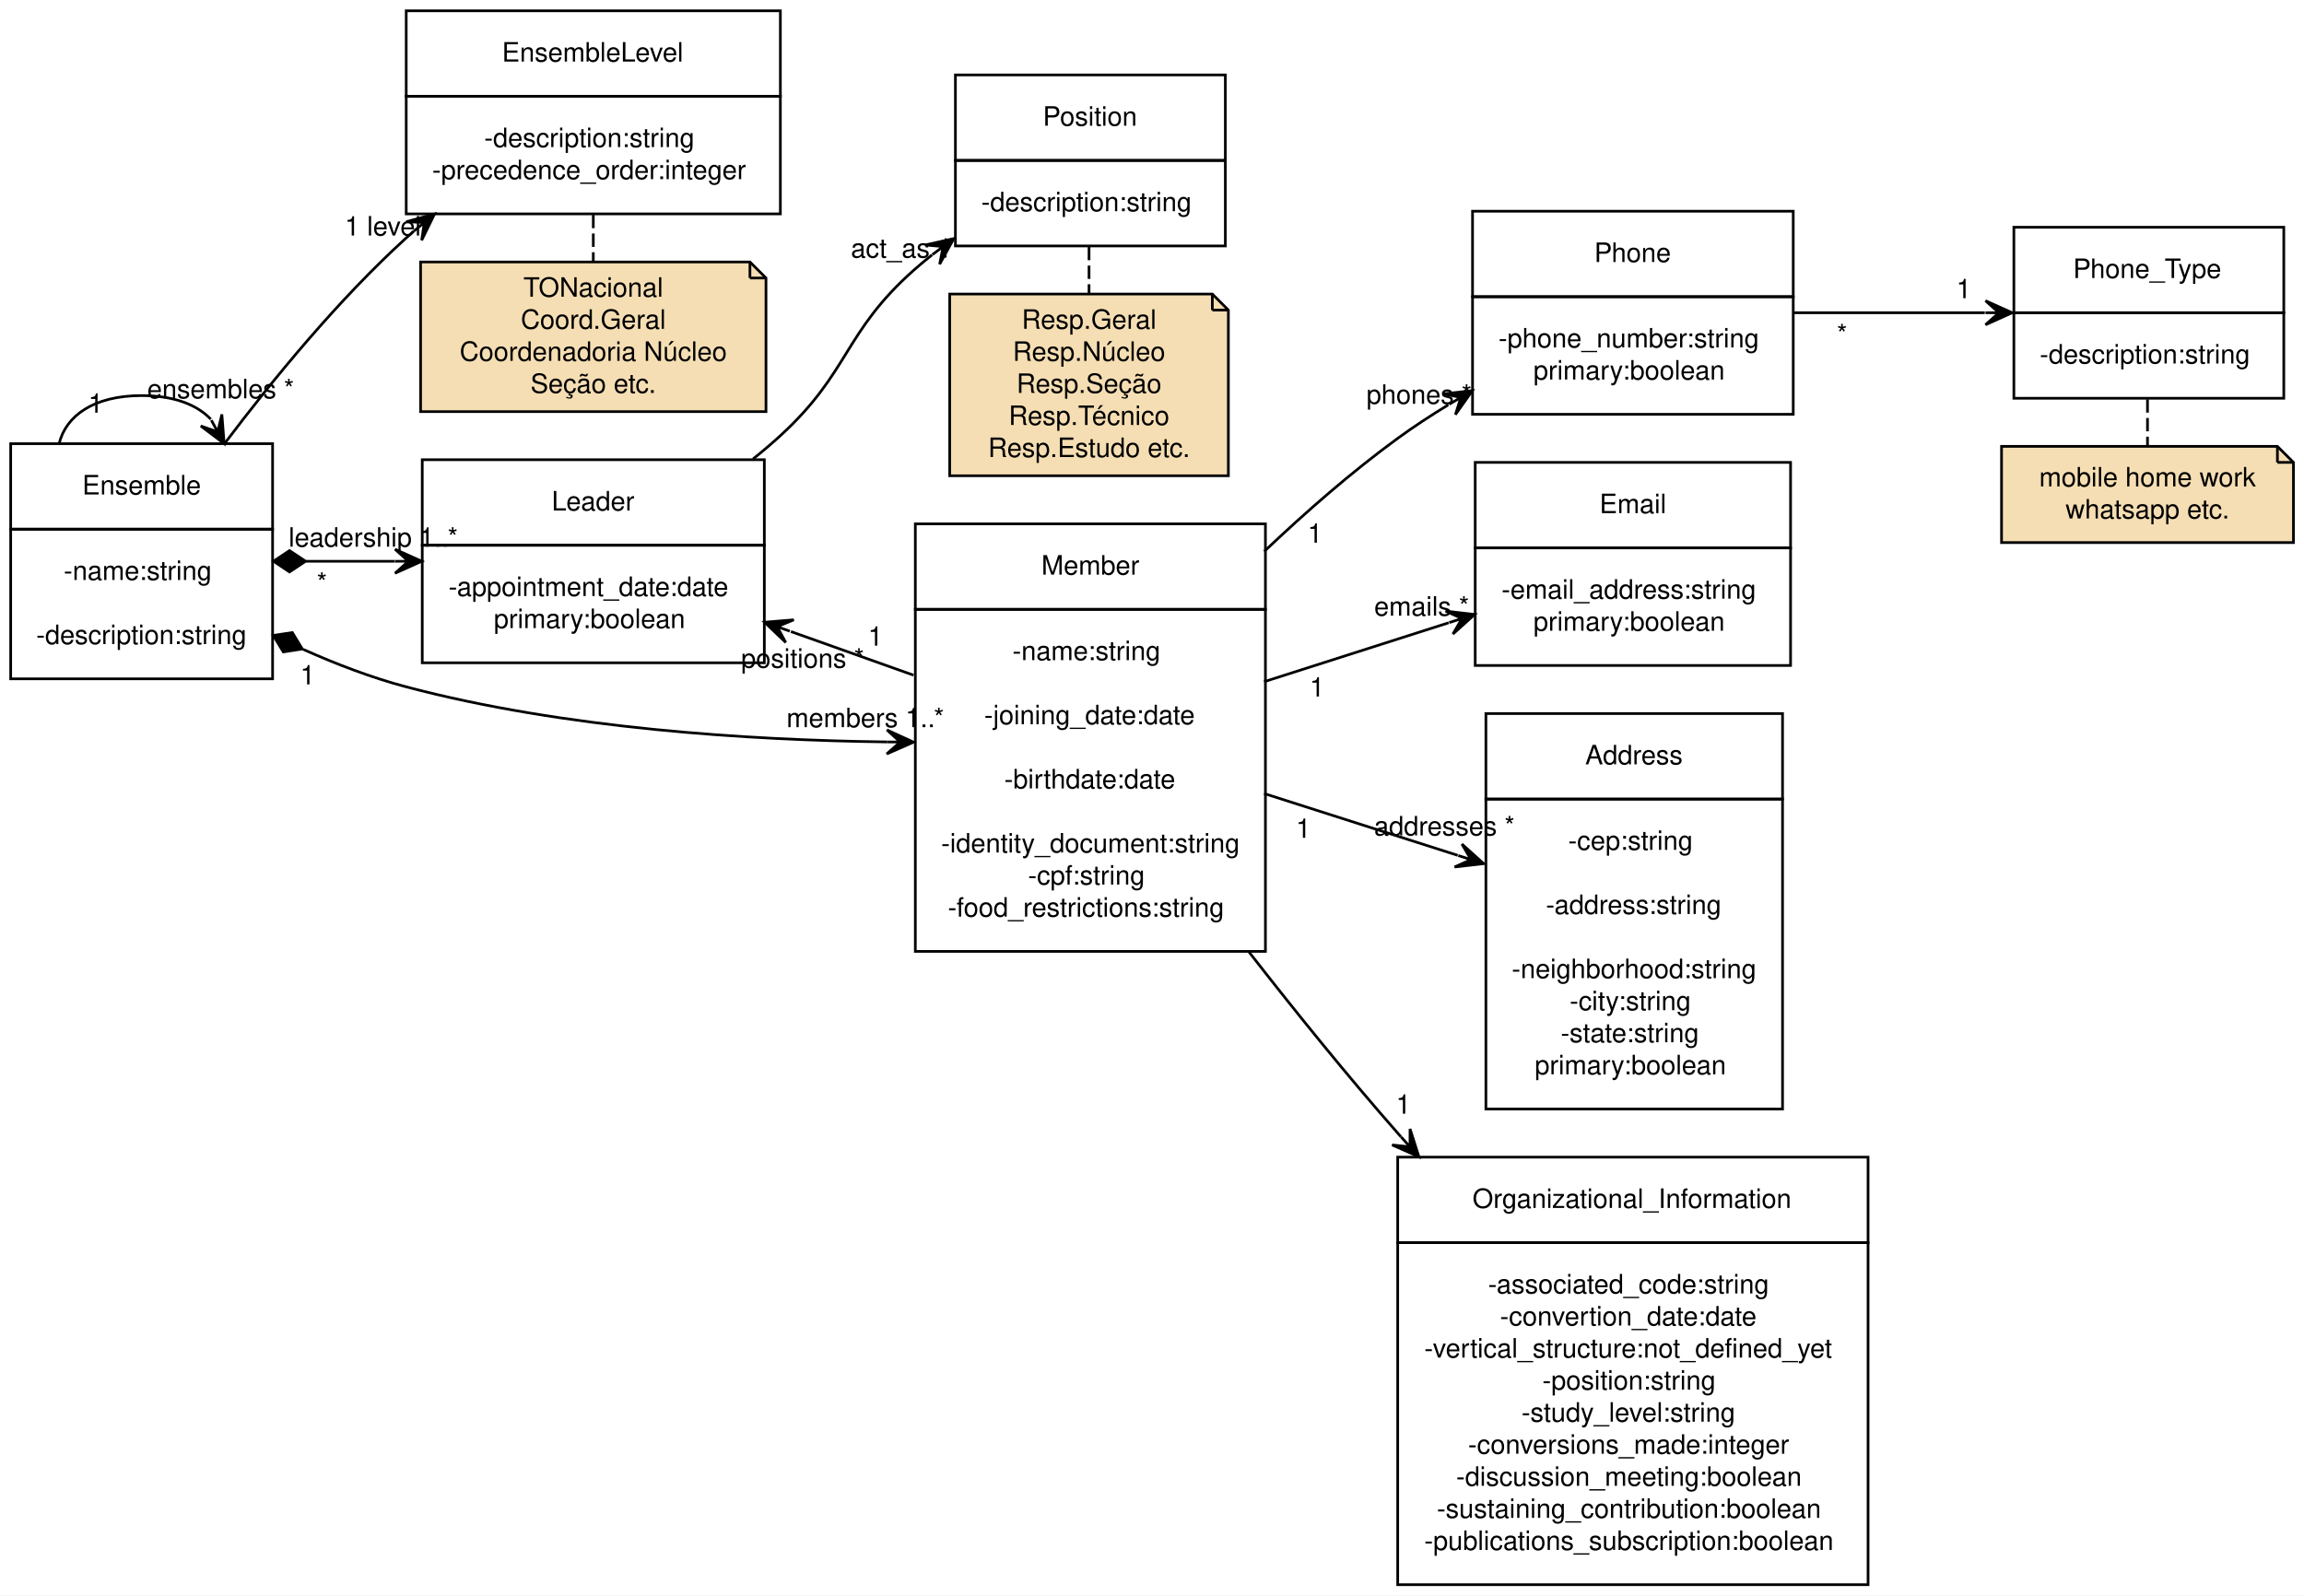
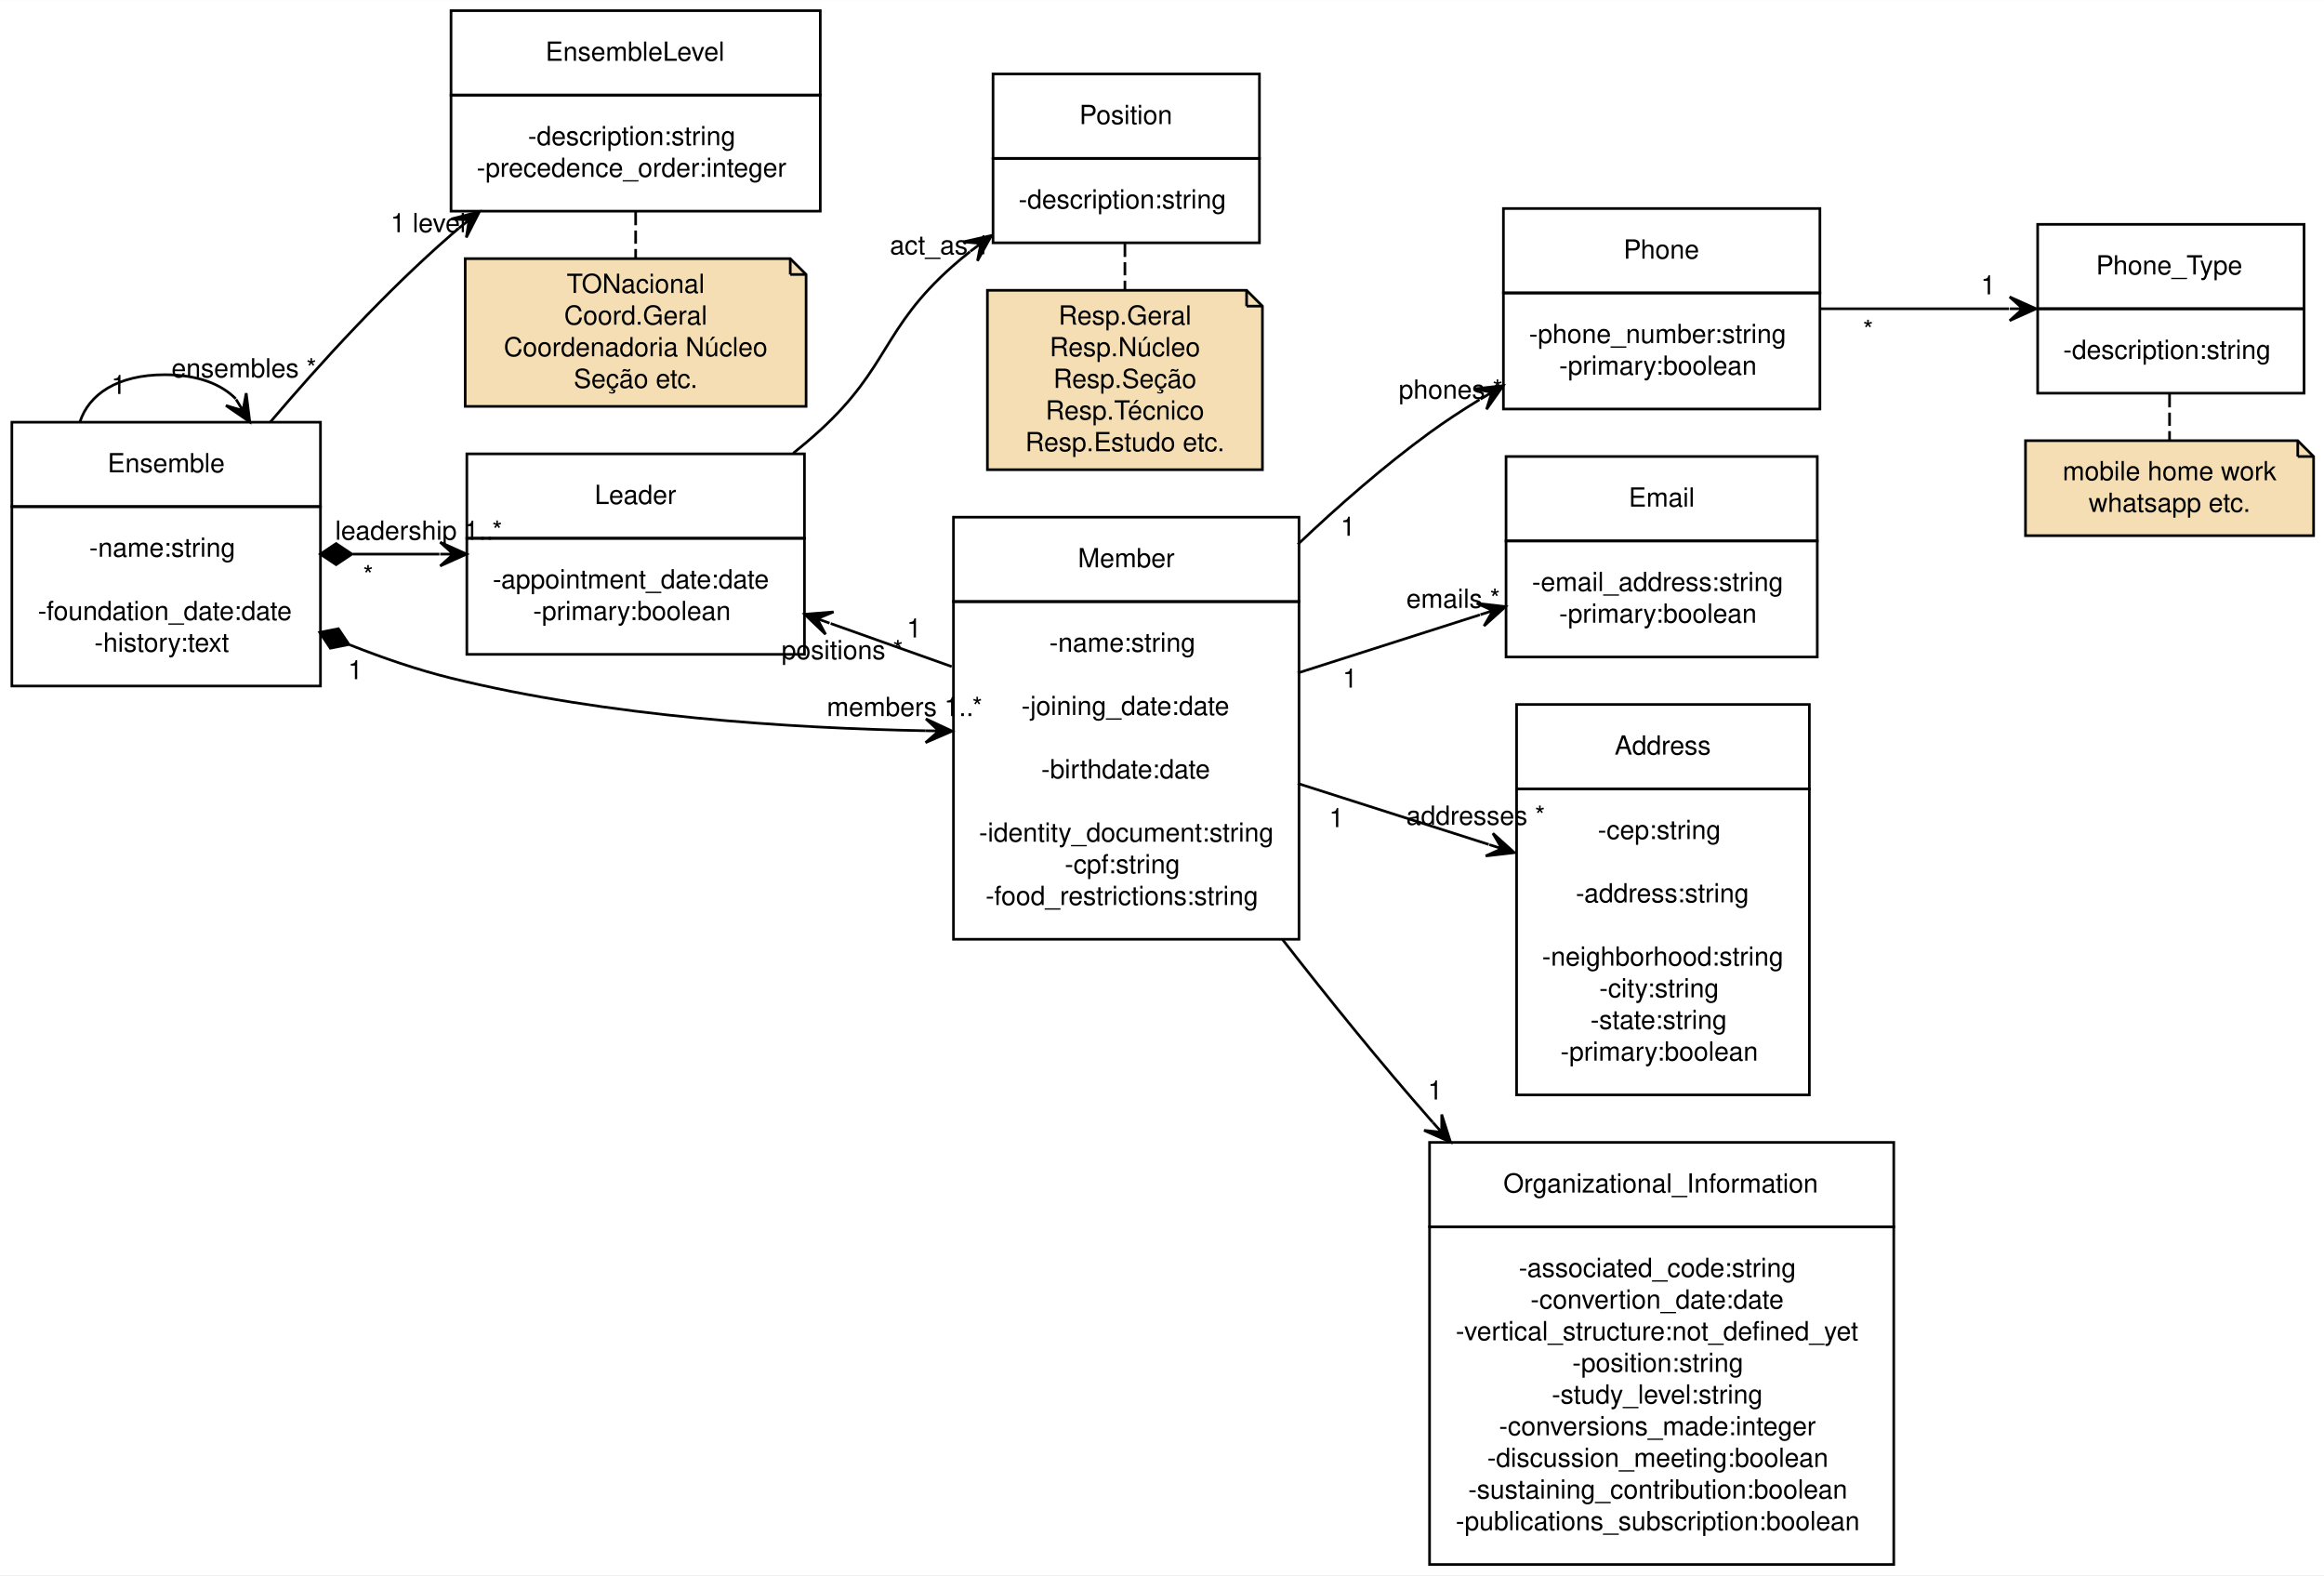
- <svg xmlns="http://www.w3.org/2000/svg" width="862pt" height="597pt" viewBox="0.00 0.00 862.12 597.00">
+ <svg xmlns="http://www.w3.org/2000/svg" width="881pt" height="597pt" viewBox="0.00 0.00 881.12 597.00">
  <g id="graph0" class="graph" transform="scale(1 1) rotate(0) translate(4 593)">
-     <polygon fill="#ffffff" stroke="transparent" points="-4,4 -4,-593 858.115,-593 858.115,4 -4,4" />
+     <polygon fill="#ffffff" stroke="transparent" points="-4,4 -4,-593 877.115,-593 877.115,4 -4,4" />
    <g id="node1" class="node">
-       <polygon fill="none" stroke="#000000" points="353.5,-533 353.5,-565 454.5,-565 454.5,-533 353.5,-533" />
-       <text text-anchor="start" x="386.219" y="-546" font-family="Helvetica,sans-Serif" font-size="10.00" fill="#000000">Position</text>
-       <polygon fill="none" stroke="#000000" points="353.5,-501 353.5,-533 454.5,-533 454.5,-501 353.5,-501" />
-       <text text-anchor="start" x="363.163" y="-514" font-family="Helvetica,sans-Serif" font-size="10.00" fill="#000000"> -description:string</text>
+       <polygon fill="none" stroke="#000000" points="372.5,-533 372.5,-565 473.5,-565 473.5,-533 372.5,-533" />
+       <text text-anchor="start" x="405.219" y="-546" font-family="Helvetica,sans-Serif" font-size="10.00" fill="#000000">Position</text>
+       <polygon fill="none" stroke="#000000" points="372.5,-501 372.5,-533 473.5,-533 473.5,-501 372.5,-501" />
+       <text text-anchor="start" x="382.163" y="-514" font-family="Helvetica,sans-Serif" font-size="10.00" fill="#000000"> -description:string</text>
    </g>
    <g id="node12" class="node">
-       <polygon fill="#f5deb3" stroke="#000000" points="449.637,-483 351.363,-483 351.363,-415 455.637,-415 455.637,-477 449.637,-483" />
-       <polyline fill="none" stroke="#000000" points="449.637,-483 449.637,-477 " />
-       <polyline fill="none" stroke="#000000" points="455.637,-477 449.637,-477 " />
-       <text text-anchor="middle" x="403.5" y="-470" font-family="Helvetica,sans-Serif" font-size="10.00" fill="#000000">Resp.Geral</text>
-       <text text-anchor="middle" x="403.5" y="-458" font-family="Helvetica,sans-Serif" font-size="10.00" fill="#000000">Resp.Núcleo</text>
-       <text text-anchor="middle" x="403.5" y="-446" font-family="Helvetica,sans-Serif" font-size="10.00" fill="#000000">Resp.Seção</text>
-       <text text-anchor="middle" x="403.5" y="-434" font-family="Helvetica,sans-Serif" font-size="10.00" fill="#000000">Resp.Técnico</text>
-       <text text-anchor="middle" x="403.5" y="-422" font-family="Helvetica,sans-Serif" font-size="10.00" fill="#000000">Resp.Estudo etc.</text>
+       <polygon fill="#f5deb3" stroke="#000000" points="468.637,-483 370.363,-483 370.363,-415 474.637,-415 474.637,-477 468.637,-483" />
+       <polyline fill="none" stroke="#000000" points="468.637,-483 468.637,-477 " />
+       <polyline fill="none" stroke="#000000" points="474.637,-477 468.637,-477 " />
+       <text text-anchor="middle" x="422.5" y="-470" font-family="Helvetica,sans-Serif" font-size="10.00" fill="#000000">Resp.Geral</text>
+       <text text-anchor="middle" x="422.5" y="-458" font-family="Helvetica,sans-Serif" font-size="10.00" fill="#000000">Resp.Núcleo</text>
+       <text text-anchor="middle" x="422.5" y="-446" font-family="Helvetica,sans-Serif" font-size="10.00" fill="#000000">Resp.Seção</text>
+       <text text-anchor="middle" x="422.5" y="-434" font-family="Helvetica,sans-Serif" font-size="10.00" fill="#000000">Resp.Técnico</text>
+       <text text-anchor="middle" x="422.5" y="-422" font-family="Helvetica,sans-Serif" font-size="10.00" fill="#000000">Resp.Estudo etc.</text>
    </g>
    <g id="edge11" class="edge">
-       <path fill="none" stroke="#000000" stroke-dasharray="5,2" d="M403.5,-500.659C403.5,-494.815 403.5,-488.97 403.5,-483.125" />
+       <path fill="none" stroke="#000000" stroke-dasharray="5,2" d="M422.5,-500.659C422.5,-494.815 422.5,-488.97 422.5,-483.125" />
    </g>
    <g id="node2" class="node">
-       <polygon fill="none" stroke="#000000" points="749.558,-476 749.558,-508 850.558,-508 850.558,-476 749.558,-476" />
-       <text text-anchor="start" x="771.712" y="-489" font-family="Helvetica,sans-Serif" font-size="10.00" fill="#000000">Phone_Type</text>
-       <polygon fill="none" stroke="#000000" points="749.558,-444 749.558,-476 850.558,-476 850.558,-444 749.558,-444" />
-       <text text-anchor="start" x="759.221" y="-457" font-family="Helvetica,sans-Serif" font-size="10.00" fill="#000000"> -description:string</text>
+       <polygon fill="none" stroke="#000000" points="768.558,-476 768.558,-508 869.558,-508 869.558,-476 768.558,-476" />
+       <text text-anchor="start" x="790.712" y="-489" font-family="Helvetica,sans-Serif" font-size="10.00" fill="#000000">Phone_Type</text>
+       <polygon fill="none" stroke="#000000" points="768.558,-444 768.558,-476 869.558,-476 869.558,-444 768.558,-444" />
+       <text text-anchor="start" x="778.221" y="-457" font-family="Helvetica,sans-Serif" font-size="10.00" fill="#000000"> -description:string</text>
    </g>
    <g id="node13" class="node">
-       <polygon fill="#f5deb3" stroke="#000000" points="848.173,-426 744.942,-426 744.942,-390 854.173,-390 854.173,-420 848.173,-426" />
-       <polyline fill="none" stroke="#000000" points="848.173,-426 848.173,-420 " />
-       <polyline fill="none" stroke="#000000" points="854.173,-420 848.173,-420 " />
-       <text text-anchor="middle" x="799.558" y="-411" font-family="Helvetica,sans-Serif" font-size="10.00" fill="#000000">mobile home work</text>
-       <text text-anchor="middle" x="799.558" y="-399" font-family="Helvetica,sans-Serif" font-size="10.00" fill="#000000">whatsapp etc.</text>
+       <polygon fill="#f5deb3" stroke="#000000" points="867.173,-426 763.942,-426 763.942,-390 873.173,-390 873.173,-420 867.173,-426" />
+       <polyline fill="none" stroke="#000000" points="867.173,-426 867.173,-420 " />
+       <polyline fill="none" stroke="#000000" points="873.173,-420 867.173,-420 " />
+       <text text-anchor="middle" x="818.558" y="-411" font-family="Helvetica,sans-Serif" font-size="10.00" fill="#000000">mobile home work</text>
+       <text text-anchor="middle" x="818.558" y="-399" font-family="Helvetica,sans-Serif" font-size="10.00" fill="#000000">whatsapp etc.</text>
    </g>
    <g id="edge14" class="edge">
-       <path fill="none" stroke="#000000" stroke-dasharray="5,2" d="M799.558,-443.619C799.558,-437.767 799.558,-431.915 799.558,-426.062" />
+       <path fill="none" stroke="#000000" stroke-dasharray="5,2" d="M818.558,-443.619C818.558,-437.767 818.558,-431.915 818.558,-426.062" />
    </g>
    <g id="node3" class="node">
-       <polygon fill="none" stroke="#000000" points="547,-482 547,-514 667,-514 667,-482 547,-482" />
-       <text text-anchor="start" x="592.548" y="-495" font-family="Helvetica,sans-Serif" font-size="10.00" fill="#000000">Phone</text>
-       <polygon fill="none" stroke="#000000" points="547,-438 547,-482 667,-482 667,-438 547,-438" />
-       <text text-anchor="start" x="556.71" y="-463" font-family="Helvetica,sans-Serif" font-size="10.00" fill="#000000"> -phone_number:string</text>
-       <text text-anchor="start" x="569.773" y="-451" font-family="Helvetica,sans-Serif" font-size="10.00" fill="#000000"> primary:boolean</text>
+       <polygon fill="none" stroke="#000000" points="566,-482 566,-514 686,-514 686,-482 566,-482" />
+       <text text-anchor="start" x="611.548" y="-495" font-family="Helvetica,sans-Serif" font-size="10.00" fill="#000000">Phone</text>
+       <polygon fill="none" stroke="#000000" points="566,-438 566,-482 686,-482 686,-438 566,-438" />
+       <text text-anchor="start" x="575.71" y="-463" font-family="Helvetica,sans-Serif" font-size="10.00" fill="#000000"> -phone_number:string</text>
+       <text text-anchor="start" x="587.108" y="-451" font-family="Helvetica,sans-Serif" font-size="10.00" fill="#000000"> -primary:boolean</text>
    </g>
    <g id="edge13" class="edge">
-       <path fill="none" stroke="#000000" d="M667.134,-476C689.909,-476 715.841,-476 738.683,-476" />
-       <polygon fill="#000000" stroke="#000000" points="748.939,-476 738.939,-480.5 743.939,-476 738.939,-476 738.939,-476 738.939,-476 743.939,-476 738.939,-471.5 748.939,-476 748.939,-476" />
-       <text text-anchor="middle" x="730.813" y="-481.452" font-family="Helvetica,sans-Serif" font-size="10.00" fill="#000000">1</text>
-       <text text-anchor="middle" x="685.26" y="-464.548" font-family="Helvetica,sans-Serif" font-size="10.00" fill="#000000">*</text>
+       <path fill="none" stroke="#000000" d="M686.134,-476C708.909,-476 734.841,-476 757.683,-476" />
+       <polygon fill="#000000" stroke="#000000" points="767.939,-476 757.939,-480.5 762.939,-476 757.939,-476 757.939,-476 757.939,-476 762.939,-476 757.939,-471.5 767.939,-476 767.939,-476" />
+       <text text-anchor="middle" x="749.813" y="-481.452" font-family="Helvetica,sans-Serif" font-size="10.00" fill="#000000">1</text>
+       <text text-anchor="middle" x="704.26" y="-464.548" font-family="Helvetica,sans-Serif" font-size="10.00" fill="#000000">*</text>
    </g>
    <g id="node4" class="node">
-       <polygon fill="none" stroke="#000000" points="548,-388 548,-420 666,-420 666,-388 548,-388" />
-       <text text-anchor="start" x="594.503" y="-401" font-family="Helvetica,sans-Serif" font-size="10.00" fill="#000000">Email</text>
-       <polygon fill="none" stroke="#000000" points="548,-344 548,-388 666,-388 666,-344 548,-344" />
-       <text text-anchor="start" x="557.83" y="-369" font-family="Helvetica,sans-Serif" font-size="10.00" fill="#000000"> -email_address:string</text>
-       <text text-anchor="start" x="569.773" y="-357" font-family="Helvetica,sans-Serif" font-size="10.00" fill="#000000"> primary:boolean</text>
+       <polygon fill="none" stroke="#000000" points="567,-388 567,-420 685,-420 685,-388 567,-388" />
+       <text text-anchor="start" x="613.503" y="-401" font-family="Helvetica,sans-Serif" font-size="10.00" fill="#000000">Email</text>
+       <polygon fill="none" stroke="#000000" points="567,-344 567,-388 685,-388 685,-344 567,-344" />
+       <text text-anchor="start" x="576.83" y="-369" font-family="Helvetica,sans-Serif" font-size="10.00" fill="#000000"> -email_address:string</text>
+       <text text-anchor="start" x="587.108" y="-357" font-family="Helvetica,sans-Serif" font-size="10.00" fill="#000000"> -primary:boolean</text>
    </g>
    <g id="node5" class="node">
-       <polygon fill="none" stroke="#000000" points="552,-294 552,-326 663,-326 663,-294 552,-294" />
-       <text text-anchor="start" x="589.163" y="-307" font-family="Helvetica,sans-Serif" font-size="10.00" fill="#000000">Address</text>
-       <polygon fill="none" stroke="#000000" points="552,-178 552,-294 663,-294 663,-178 552,-178" />
-       <text text-anchor="start" x="582.775" y="-275" font-family="Helvetica,sans-Serif" font-size="10.00" fill="#000000"> -cep:string</text>
-       <text text-anchor="start" x="574.441" y="-251" font-family="Helvetica,sans-Serif" font-size="10.00" fill="#000000">-address:string</text>
-       <text text-anchor="start" x="561.654" y="-227" font-family="Helvetica,sans-Serif" font-size="10.00" fill="#000000">-neighborhood:string</text>
-       <text text-anchor="start" x="583.335" y="-215" font-family="Helvetica,sans-Serif" font-size="10.00" fill="#000000"> -city:string</text>
-       <text text-anchor="start" x="579.996" y="-203" font-family="Helvetica,sans-Serif" font-size="10.00" fill="#000000"> -state:string</text>
-       <text text-anchor="start" x="570.273" y="-191" font-family="Helvetica,sans-Serif" font-size="10.00" fill="#000000"> primary:boolean</text>
+       <polygon fill="none" stroke="#000000" points="571,-294 571,-326 682,-326 682,-294 571,-294" />
+       <text text-anchor="start" x="608.163" y="-307" font-family="Helvetica,sans-Serif" font-size="10.00" fill="#000000">Address</text>
+       <polygon fill="none" stroke="#000000" points="571,-178 571,-294 682,-294 682,-178 571,-178" />
+       <text text-anchor="start" x="601.775" y="-275" font-family="Helvetica,sans-Serif" font-size="10.00" fill="#000000"> -cep:string</text>
+       <text text-anchor="start" x="593.441" y="-251" font-family="Helvetica,sans-Serif" font-size="10.00" fill="#000000">-address:string</text>
+       <text text-anchor="start" x="580.654" y="-227" font-family="Helvetica,sans-Serif" font-size="10.00" fill="#000000">-neighborhood:string</text>
+       <text text-anchor="start" x="602.335" y="-215" font-family="Helvetica,sans-Serif" font-size="10.00" fill="#000000"> -city:string</text>
+       <text text-anchor="start" x="598.996" y="-203" font-family="Helvetica,sans-Serif" font-size="10.00" fill="#000000"> -state:string</text>
+       <text text-anchor="start" x="587.608" y="-191" font-family="Helvetica,sans-Serif" font-size="10.00" fill="#000000"> -primary:boolean</text>
    </g>
    <g id="node6" class="node">
-       <polygon fill="none" stroke="#000000" points="148,-557 148,-589 288,-589 288,-557 148,-557" />
-       <text text-anchor="start" x="183.826" y="-570" font-family="Helvetica,sans-Serif" font-size="10.00" fill="#000000">EnsembleLevel</text>
-       <polygon fill="none" stroke="#000000" points="148,-513 148,-557 288,-557 288,-513 148,-513" />
-       <text text-anchor="start" x="177.163" y="-538" font-family="Helvetica,sans-Serif" font-size="10.00" fill="#000000"> -description:string</text>
-       <text text-anchor="start" x="157.707" y="-526" font-family="Helvetica,sans-Serif" font-size="10.00" fill="#000000"> -precedence_order:integer</text>
+       <polygon fill="none" stroke="#000000" points="167,-557 167,-589 307,-589 307,-557 167,-557" />
+       <text text-anchor="start" x="202.826" y="-570" font-family="Helvetica,sans-Serif" font-size="10.00" fill="#000000">EnsembleLevel</text>
+       <polygon fill="none" stroke="#000000" points="167,-513 167,-557 307,-557 307,-513 167,-513" />
+       <text text-anchor="start" x="196.163" y="-538" font-family="Helvetica,sans-Serif" font-size="10.00" fill="#000000"> -description:string</text>
+       <text text-anchor="start" x="176.707" y="-526" font-family="Helvetica,sans-Serif" font-size="10.00" fill="#000000"> -precedence_order:integer</text>
    </g>
    <g id="node11" class="node">
-       <polygon fill="#f5deb3" stroke="#000000" points="276.62,-495 153.38,-495 153.38,-439 282.62,-439 282.62,-489 276.62,-495" />
-       <polyline fill="none" stroke="#000000" points="276.62,-495 276.62,-489 " />
-       <polyline fill="none" stroke="#000000" points="282.62,-489 276.62,-489 " />
-       <text text-anchor="middle" x="218" y="-482" font-family="Helvetica,sans-Serif" font-size="10.00" fill="#000000">TONacional</text>
-       <text text-anchor="middle" x="218" y="-470" font-family="Helvetica,sans-Serif" font-size="10.00" fill="#000000">Coord.Geral</text>
-       <text text-anchor="middle" x="218" y="-458" font-family="Helvetica,sans-Serif" font-size="10.00" fill="#000000">Coordenadoria Núcleo</text>
-       <text text-anchor="middle" x="218" y="-446" font-family="Helvetica,sans-Serif" font-size="10.00" fill="#000000">Seção etc.</text>
+       <polygon fill="#f5deb3" stroke="#000000" points="295.62,-495 172.38,-495 172.38,-439 301.62,-439 301.62,-489 295.62,-495" />
+       <polyline fill="none" stroke="#000000" points="295.62,-495 295.62,-489 " />
+       <polyline fill="none" stroke="#000000" points="301.62,-489 295.62,-489 " />
+       <text text-anchor="middle" x="237" y="-482" font-family="Helvetica,sans-Serif" font-size="10.00" fill="#000000">TONacional</text>
+       <text text-anchor="middle" x="237" y="-470" font-family="Helvetica,sans-Serif" font-size="10.00" fill="#000000">Coord.Geral</text>
+       <text text-anchor="middle" x="237" y="-458" font-family="Helvetica,sans-Serif" font-size="10.00" fill="#000000">Coordenadoria Núcleo</text>
+       <text text-anchor="middle" x="237" y="-446" font-family="Helvetica,sans-Serif" font-size="10.00" fill="#000000">Seção etc.</text>
    </g>
    <g id="edge1" class="edge">
-       <path fill="none" stroke="#000000" stroke-dasharray="5,2" d="M218,-512.65C218,-506.84 218,-501.029 218,-495.219" />
+       <path fill="none" stroke="#000000" stroke-dasharray="5,2" d="M237,-512.65C237,-506.84 237,-501.029 237,-495.219" />
    </g>
    <g id="node7" class="node">
-       <polygon fill="none" stroke="#000000" points="0,-395 0,-427 98,-427 98,-395 0,-395" />
-       <text text-anchor="start" x="26.773" y="-408" font-family="Helvetica,sans-Serif" font-size="10.00" fill="#000000">Ensemble</text>
-       <polygon fill="none" stroke="#000000" points="0,-339 0,-395 98,-395 98,-339 0,-339" />
-       <text text-anchor="start" x="19.831" y="-376" font-family="Helvetica,sans-Serif" font-size="10.00" fill="#000000"> -name:string</text>
-       <text text-anchor="start" x="9.553" y="-352" font-family="Helvetica,sans-Serif" font-size="10.00" fill="#000000">-description:string</text>
+       <polygon fill="none" stroke="#000000" points=".5,-401 .5,-433 117.5,-433 117.5,-401 .5,-401" />
+       <text text-anchor="start" x="36.773" y="-414" font-family="Helvetica,sans-Serif" font-size="10.00" fill="#000000">Ensemble</text>
+       <polygon fill="none" stroke="#000000" points=".5,-333 .5,-401 117.5,-401 117.5,-333 .5,-333" />
+       <text text-anchor="start" x="29.831" y="-382" font-family="Helvetica,sans-Serif" font-size="10.00" fill="#000000"> -name:string</text>
+       <text text-anchor="start" x="10.366" y="-358" font-family="Helvetica,sans-Serif" font-size="10.00" fill="#000000">-foundation_date:date</text>
+       <text text-anchor="start" x="31.776" y="-346" font-family="Helvetica,sans-Serif" font-size="10.00" fill="#000000"> -history:text</text>
    </g>
    <g id="edge2" class="edge">
-       <path fill="none" stroke="#000000" d="M80.09,-427.114C98.325,-451.314 122.703,-480.986 148,-504 148.944,-504.859 149.905,-505.714 150.881,-506.564" />
-       <polygon fill="#000000" stroke="#000000" points="158.609,-512.977 148.04,-510.055 154.762,-509.784 150.914,-506.591 150.914,-506.591 150.914,-506.591 154.762,-509.784 153.787,-503.128 158.609,-512.977 158.609,-512.977" />
-       <text text-anchor="middle" x="139.263" y="-504.907" font-family="Helvetica,sans-Serif" font-size="10.00" fill="#000000">1 level</text>
+       <path fill="none" stroke="#000000" d="M98.446,-433.015C117.916,-455.902 142.404,-482.62 167,-504 167.963,-504.837 168.942,-505.672 169.934,-506.503" />
+       <polygon fill="#000000" stroke="#000000" points="177.768,-512.799 167.154,-510.042 173.87,-509.667 169.973,-506.535 169.973,-506.535 169.973,-506.535 173.87,-509.667 172.792,-503.027 177.768,-512.799 177.768,-512.799" />
+       <text text-anchor="middle" x="158.344" y="-505.032" font-family="Helvetica,sans-Serif" font-size="10.00" fill="#000000">1 level</text>
    </g>
    <g id="edge3" class="edge">
-       <path fill="none" stroke="#000000" d="M18.123,-427.024C20.661,-437.369 30.953,-445 49,-445 61.125,-445 69.75,-441.555 74.874,-436.157" />
-       <polygon fill="#000000" stroke="#000000" points="79.877,-427.024 79.019,-437.957 77.475,-431.409 75.073,-435.795 75.073,-435.795 75.073,-435.795 77.475,-431.409 71.126,-433.633 79.877,-427.024 79.877,-427.024" />
-       <text text-anchor="middle" x="78.582" y="-443.982" font-family="Helvetica,sans-Serif" font-size="10.00" fill="#000000">ensembles *</text>
-       <text text-anchor="middle" x="31.823" y="-438.595" font-family="Helvetica,sans-Serif" font-size="10.00" fill="#000000">1</text>
+       <path fill="none" stroke="#000000" d="M26.298,-433.114C29.688,-443.518 40.422,-451 58.5,-451 70.929,-451 79.886,-447.464 85.372,-441.873" />
+       <polygon fill="#000000" stroke="#000000" points="90.702,-433.114 89.348,-443.996 88.103,-437.385 85.504,-441.657 85.504,-441.657 85.504,-441.657 88.103,-437.385 81.659,-439.318 90.702,-433.114 90.702,-433.114" />
+       <text text-anchor="middle" x="88.5" y="-449.992" font-family="Helvetica,sans-Serif" font-size="10.00" fill="#000000">ensembles *</text>
+       <text text-anchor="middle" x="40.977" y="-443.698" font-family="Helvetica,sans-Serif" font-size="10.00" fill="#000000">1</text>
    </g>
    <g id="node8" class="node">
-       <polygon fill="none" stroke="#000000" points="154,-389 154,-421 282,-421 282,-389 154,-389" />
-       <text text-anchor="start" x="202.438" y="-402" font-family="Helvetica,sans-Serif" font-size="10.00" fill="#000000">Leader</text>
-       <polygon fill="none" stroke="#000000" points="154,-345 154,-389 282,-389 282,-345 154,-345" />
-       <text text-anchor="start" x="163.811" y="-370" font-family="Helvetica,sans-Serif" font-size="10.00" fill="#000000"> -appointment_date:date</text>
-       <text text-anchor="start" x="180.773" y="-358" font-family="Helvetica,sans-Serif" font-size="10.00" fill="#000000"> primary:boolean</text>
+       <polygon fill="none" stroke="#000000" points="173,-389 173,-421 301,-421 301,-389 173,-389" />
+       <text text-anchor="start" x="221.438" y="-402" font-family="Helvetica,sans-Serif" font-size="10.00" fill="#000000">Leader</text>
+       <polygon fill="none" stroke="#000000" points="173,-345 173,-389 301,-389 301,-345 173,-345" />
+       <text text-anchor="start" x="182.811" y="-370" font-family="Helvetica,sans-Serif" font-size="10.00" fill="#000000"> -appointment_date:date</text>
+       <text text-anchor="start" x="198.108" y="-358" font-family="Helvetica,sans-Serif" font-size="10.00" fill="#000000"> -primary:boolean</text>
    </g>
    <g id="edge4" class="edge">
-       <path fill="none" stroke="#000000" d="M110.45,-383C121.25,-383 132.594,-383 143.7,-383" />
-       <polygon fill="#000000" stroke="#000000" points="110.336,-383 104.336,-387 98.336,-383 104.336,-379 110.336,-383" />
-       <polygon fill="#000000" stroke="#000000" points="153.809,-383 143.809,-387.5 148.809,-383 143.809,-383 143.809,-383 143.809,-383 148.809,-383 143.809,-378.5 153.809,-383 153.809,-383" />
-       <text text-anchor="middle" x="135.683" y="-388.452" font-family="Helvetica,sans-Serif" font-size="10.00" fill="#000000">leadership 1..*</text>
-       <text text-anchor="middle" x="116.462" y="-371.548" font-family="Helvetica,sans-Serif" font-size="10.00" fill="#000000">*</text>
+       <path fill="none" stroke="#000000" d="M129.763,-383C140.562,-383 151.728,-383 162.592,-383" />
+       <polygon fill="#000000" stroke="#000000" points="129.442,-383 123.442,-387 117.442,-383 123.442,-379 129.442,-383" />
+       <polygon fill="#000000" stroke="#000000" points="172.893,-383 162.893,-387.5 167.893,-383 162.893,-383 162.893,-383 162.893,-383 167.893,-383 162.893,-378.5 172.893,-383 172.893,-383" />
+       <text text-anchor="middle" x="154.767" y="-388.452" font-family="Helvetica,sans-Serif" font-size="10.00" fill="#000000">leadership 1..*</text>
+       <text text-anchor="middle" x="135.568" y="-371.548" font-family="Helvetica,sans-Serif" font-size="10.00" fill="#000000">*</text>
    </g>
    <g id="node9" class="node">
-       <polygon fill="none" stroke="#000000" points="338.5,-365 338.5,-397 469.5,-397 469.5,-365 338.5,-365" />
-       <text text-anchor="start" x="385.668" y="-378" font-family="Helvetica,sans-Serif" font-size="10.00" fill="#000000">Member</text>
-       <polygon fill="none" stroke="#000000" points="338.5,-237 338.5,-365 469.5,-365 469.5,-237 338.5,-237" />
-       <text text-anchor="start" x="374.831" y="-346" font-family="Helvetica,sans-Serif" font-size="10.00" fill="#000000"> -name:string</text>
-       <text text-anchor="start" x="364.264" y="-322" font-family="Helvetica,sans-Serif" font-size="10.00" fill="#000000">-joining_date:date</text>
-       <text text-anchor="start" x="371.767" y="-298" font-family="Helvetica,sans-Serif" font-size="10.00" fill="#000000">-birthdate:date</text>
-       <text text-anchor="start" x="348.156" y="-274" font-family="Helvetica,sans-Serif" font-size="10.00" fill="#000000">-identity_document:string</text>
-       <text text-anchor="start" x="380.665" y="-262" font-family="Helvetica,sans-Serif" font-size="10.00" fill="#000000"> -cpf:string</text>
-       <text text-anchor="start" x="350.661" y="-250" font-family="Helvetica,sans-Serif" font-size="10.00" fill="#000000"> -food_restrictions:string</text>
+       <polygon fill="none" stroke="#000000" points="357.5,-365 357.5,-397 488.5,-397 488.5,-365 357.5,-365" />
+       <text text-anchor="start" x="404.668" y="-378" font-family="Helvetica,sans-Serif" font-size="10.00" fill="#000000">Member</text>
+       <polygon fill="none" stroke="#000000" points="357.5,-237 357.5,-365 488.5,-365 488.5,-237 357.5,-237" />
+       <text text-anchor="start" x="393.831" y="-346" font-family="Helvetica,sans-Serif" font-size="10.00" fill="#000000"> -name:string</text>
+       <text text-anchor="start" x="383.264" y="-322" font-family="Helvetica,sans-Serif" font-size="10.00" fill="#000000">-joining_date:date</text>
+       <text text-anchor="start" x="390.767" y="-298" font-family="Helvetica,sans-Serif" font-size="10.00" fill="#000000">-birthdate:date</text>
+       <text text-anchor="start" x="367.156" y="-274" font-family="Helvetica,sans-Serif" font-size="10.00" fill="#000000">-identity_document:string</text>
+       <text text-anchor="start" x="399.665" y="-262" font-family="Helvetica,sans-Serif" font-size="10.00" fill="#000000"> -cpf:string</text>
+       <text text-anchor="start" x="369.661" y="-250" font-family="Helvetica,sans-Serif" font-size="10.00" fill="#000000"> -food_restrictions:string</text>
    </g>
    <g id="edge5" class="edge">
-       <path fill="none" stroke="#000000" d="M109.423,-350.03C121.868,-344.474 135.115,-339.41 148,-336 207.057,-320.37 276.287,-316.042 327.776,-315.388" />
-       <polygon fill="#000000" stroke="#000000" points="109.128,-350.167 105.38,-356.328 98.252,-355.238 102,-349.077 109.128,-350.167" />
-       <polygon fill="#000000" stroke="#000000" points="337.829,-315.304 327.867,-319.887 332.829,-315.346 327.829,-315.387 327.829,-315.387 327.829,-315.387 332.829,-315.346 327.791,-310.888 337.829,-315.304 337.829,-315.304" />
-       <text text-anchor="middle" x="319.774" y="-320.907" font-family="Helvetica,sans-Serif" font-size="10.00" fill="#000000">members 1..*</text>
-       <text text-anchor="middle" x="111.109" y="-336.918" font-family="Helvetica,sans-Serif" font-size="10.00" fill="#000000">1</text>
+       <path fill="none" stroke="#000000" d="M128.561,-348.63C141.113,-343.641 154.257,-339.139 167,-336 226.318,-321.389 295.529,-316.987 346.944,-316.045" />
+       <polygon fill="#000000" stroke="#000000" points="128.317,-348.731 124.304,-354.722 117.23,-353.323 121.243,-347.331 128.317,-348.731" />
+       <polygon fill="#000000" stroke="#000000" points="356.981,-315.901 347.047,-320.544 351.982,-315.973 346.982,-316.045 346.982,-316.045 346.982,-316.045 351.982,-315.973 346.918,-311.545 356.981,-315.901 356.981,-315.901" />
+       <text text-anchor="middle" x="338.978" y="-321.613" font-family="Helvetica,sans-Serif" font-size="10.00" fill="#000000">members 1..*</text>
+       <text text-anchor="middle" x="130.742" y="-335.578" font-family="Helvetica,sans-Serif" font-size="10.00" fill="#000000">1</text>
    </g>
    <g id="edge10" class="edge">
-       <path fill="none" stroke="#000000" d="M277.771,-421.279C281.322,-424.117 284.762,-427.033 288,-430 314.101,-453.914 311.52,-468.506 338,-492 340.164,-493.92 342.428,-495.807 344.76,-497.654" />
-       <polygon fill="#000000" stroke="#000000" points="352.903,-503.764 342.204,-501.362 348.904,-500.763 344.904,-497.762 344.904,-497.762 344.904,-497.762 348.904,-500.763 347.605,-494.163 352.903,-503.764 352.903,-503.764" />
-       <text text-anchor="middle" x="333.332" y="-496.646" font-family="Helvetica,sans-Serif" font-size="10.00" fill="#000000">act_as 1</text>
+       <path fill="none" stroke="#000000" d="M296.771,-421.279C300.322,-424.117 303.762,-427.033 307,-430 333.101,-453.914 330.52,-468.506 357,-492 359.164,-493.92 361.428,-495.807 363.76,-497.654" />
+       <polygon fill="#000000" stroke="#000000" points="371.903,-503.764 361.204,-501.362 367.904,-500.763 363.904,-497.762 363.904,-497.762 363.904,-497.762 367.904,-500.763 366.605,-494.163 371.903,-503.764 371.903,-503.764" />
+       <text text-anchor="middle" x="352.332" y="-496.646" font-family="Helvetica,sans-Serif" font-size="10.00" fill="#000000">act_as 1</text>
    </g>
    <g id="edge12" class="edge">
-       <path fill="none" stroke="#000000" d="M291.945,-356.691C307.11,-351.295 322.974,-345.651 337.824,-340.367" />
-       <polygon fill="#000000" stroke="#000000" points="282.098,-360.194 290.011,-352.602 286.809,-358.518 291.52,-356.842 291.52,-356.842 291.52,-356.842 286.809,-358.518 293.028,-361.082 282.098,-360.194 282.098,-360.194" />
-       <text text-anchor="middle" x="323.58" y="-351.406" font-family="Helvetica,sans-Serif" font-size="10.00" fill="#000000">1</text>
-       <text text-anchor="middle" x="296.342" y="-343.155" font-family="Helvetica,sans-Serif" font-size="10.00" fill="#000000">positions *</text>
+       <path fill="none" stroke="#000000" d="M310.945,-356.691C326.11,-351.295 341.974,-345.651 356.824,-340.367" />
+       <polygon fill="#000000" stroke="#000000" points="301.098,-360.194 309.011,-352.602 305.809,-358.518 310.52,-356.842 310.52,-356.842 310.52,-356.842 305.809,-358.518 312.028,-361.082 301.098,-360.194 301.098,-360.194" />
+       <text text-anchor="middle" x="342.58" y="-351.406" font-family="Helvetica,sans-Serif" font-size="10.00" fill="#000000">1</text>
+       <text text-anchor="middle" x="315.342" y="-343.155" font-family="Helvetica,sans-Serif" font-size="10.00" fill="#000000">positions *</text>
    </g>
    <g id="edge7" class="edge">
-       <path fill="none" stroke="#000000" d="M469.07,-386.692C484.704,-401.535 501.851,-416.489 519,-429 524.964,-433.351 531.382,-437.556 537.937,-441.544" />
-       <polygon fill="#000000" stroke="#000000" points="546.931,-446.839 536.03,-445.643 542.622,-444.302 538.313,-441.765 538.313,-441.765 538.313,-441.765 542.622,-444.302 540.597,-437.887 546.931,-446.839 546.931,-446.839" />
-       <text text-anchor="middle" x="527.023" y="-441.926" font-family="Helvetica,sans-Serif" font-size="10.00" fill="#000000">phones *</text>
-       <text text-anchor="middle" x="488.064" y="-389.956" font-family="Helvetica,sans-Serif" font-size="10.00" fill="#000000">1</text>
+       <path fill="none" stroke="#000000" d="M488.07,-386.692C503.704,-401.535 520.851,-416.489 538,-429 543.964,-433.351 550.382,-437.556 556.937,-441.544" />
+       <polygon fill="#000000" stroke="#000000" points="565.931,-446.839 555.03,-445.643 561.622,-444.302 557.313,-441.765 557.313,-441.765 557.313,-441.765 561.622,-444.302 559.597,-437.887 565.931,-446.839 565.931,-446.839" />
+       <text text-anchor="middle" x="546.023" y="-441.926" font-family="Helvetica,sans-Serif" font-size="10.00" fill="#000000">phones *</text>
+       <text text-anchor="middle" x="507.064" y="-389.956" font-family="Helvetica,sans-Serif" font-size="10.00" fill="#000000">1</text>
    </g>
    <g id="edge8" class="edge">
-       <path fill="none" stroke="#000000" d="M469.009,-337.924C491.073,-344.972 515.753,-352.855 538.073,-359.984" />
-       <polygon fill="#000000" stroke="#000000" points="547.81,-363.094 536.915,-364.338 543.048,-361.573 538.285,-360.051 538.285,-360.051 538.285,-360.051 543.048,-361.573 539.654,-355.765 547.81,-363.094 547.81,-363.094" />
-       <text text-anchor="middle" x="527.972" y="-362.631" font-family="Helvetica,sans-Serif" font-size="10.00" fill="#000000">emails *</text>
-       <text text-anchor="middle" x="488.847" y="-332.388" font-family="Helvetica,sans-Serif" font-size="10.00" fill="#000000">1</text>
+       <path fill="none" stroke="#000000" d="M488.009,-337.924C510.073,-344.972 534.753,-352.855 557.073,-359.984" />
+       <polygon fill="#000000" stroke="#000000" points="566.81,-363.094 555.915,-364.338 562.048,-361.573 557.285,-360.051 557.285,-360.051 557.285,-360.051 562.048,-361.573 558.654,-355.765 566.81,-363.094 566.81,-363.094" />
+       <text text-anchor="middle" x="546.972" y="-362.631" font-family="Helvetica,sans-Serif" font-size="10.00" fill="#000000">emails *</text>
+       <text text-anchor="middle" x="507.847" y="-332.388" font-family="Helvetica,sans-Serif" font-size="10.00" fill="#000000">1</text>
    </g>
    <g id="edge9" class="edge">
-       <path fill="none" stroke="#000000" d="M469.009,-296.076C492.189,-288.672 518.255,-280.346 541.44,-272.941" />
-       <polygon fill="#000000" stroke="#000000" points="551.183,-269.829 543.026,-277.158 546.419,-271.35 541.657,-272.871 541.657,-272.871 541.657,-272.871 546.419,-271.35 540.287,-268.585 551.183,-269.829 551.183,-269.829" />
-       <text text-anchor="middle" x="536.487" y="-280.396" font-family="Helvetica,sans-Serif" font-size="10.00" fill="#000000">addresses *</text>
-       <text text-anchor="middle" x="483.704" y="-279.509" font-family="Helvetica,sans-Serif" font-size="10.00" fill="#000000">1</text>
+       <path fill="none" stroke="#000000" d="M488.009,-296.076C511.189,-288.672 537.255,-280.346 560.44,-272.941" />
+       <polygon fill="#000000" stroke="#000000" points="570.183,-269.829 562.026,-277.158 565.419,-271.35 560.657,-272.871 560.657,-272.871 560.657,-272.871 565.419,-271.35 559.287,-268.585 570.183,-269.829 570.183,-269.829" />
+       <text text-anchor="middle" x="555.487" y="-280.396" font-family="Helvetica,sans-Serif" font-size="10.00" fill="#000000">addresses *</text>
+       <text text-anchor="middle" x="502.704" y="-279.509" font-family="Helvetica,sans-Serif" font-size="10.00" fill="#000000">1</text>
    </g>
    <g id="node10" class="node">
-       <polygon fill="none" stroke="#000000" points="519,-128 519,-160 695,-160 695,-128 519,-128" />
-       <text text-anchor="start" x="546.987" y="-141" font-family="Helvetica,sans-Serif" font-size="10.00" fill="#000000">Organizational_Information</text>
-       <polygon fill="none" stroke="#000000" points="519,0 519,-128 695,-128 695,0 519,0" />
-       <text text-anchor="start" x="552.819" y="-109" font-family="Helvetica,sans-Serif" font-size="10.00" fill="#000000"> -associated_code:string</text>
-       <text text-anchor="start" x="557.26" y="-97" font-family="Helvetica,sans-Serif" font-size="10.00" fill="#000000"> -convertion_date:date</text>
-       <text text-anchor="start" x="528.926" y="-85" font-family="Helvetica,sans-Serif" font-size="10.00" fill="#000000"> -vertical_structure:not_defined_yet</text>
-       <text text-anchor="start" x="573.107" y="-73" font-family="Helvetica,sans-Serif" font-size="10.00" fill="#000000"> -position:string</text>
-       <text text-anchor="start" x="565.328" y="-61" font-family="Helvetica,sans-Serif" font-size="10.00" fill="#000000"> -study_level:string</text>
-       <text text-anchor="start" x="545.321" y="-49" font-family="Helvetica,sans-Serif" font-size="10.00" fill="#000000"> -conversions_made:integer</text>
-       <text text-anchor="start" x="540.872" y="-37" font-family="Helvetica,sans-Serif" font-size="10.00" fill="#000000"> -discussion_meeting:boolean</text>
-       <text text-anchor="start" x="533.645" y="-25" font-family="Helvetica,sans-Serif" font-size="10.00" fill="#000000"> -sustaining_contribution:boolean</text>
-       <text text-anchor="start" x="528.925" y="-13" font-family="Helvetica,sans-Serif" font-size="10.00" fill="#000000"> -publications_subscription:boolean</text>
+       <polygon fill="none" stroke="#000000" points="538,-128 538,-160 714,-160 714,-128 538,-128" />
+       <text text-anchor="start" x="565.987" y="-141" font-family="Helvetica,sans-Serif" font-size="10.00" fill="#000000">Organizational_Information</text>
+       <polygon fill="none" stroke="#000000" points="538,0 538,-128 714,-128 714,0 538,0" />
+       <text text-anchor="start" x="571.819" y="-109" font-family="Helvetica,sans-Serif" font-size="10.00" fill="#000000"> -associated_code:string</text>
+       <text text-anchor="start" x="576.26" y="-97" font-family="Helvetica,sans-Serif" font-size="10.00" fill="#000000"> -convertion_date:date</text>
+       <text text-anchor="start" x="547.926" y="-85" font-family="Helvetica,sans-Serif" font-size="10.00" fill="#000000"> -vertical_structure:not_defined_yet</text>
+       <text text-anchor="start" x="592.107" y="-73" font-family="Helvetica,sans-Serif" font-size="10.00" fill="#000000"> -position:string</text>
+       <text text-anchor="start" x="584.328" y="-61" font-family="Helvetica,sans-Serif" font-size="10.00" fill="#000000"> -study_level:string</text>
+       <text text-anchor="start" x="564.321" y="-49" font-family="Helvetica,sans-Serif" font-size="10.00" fill="#000000"> -conversions_made:integer</text>
+       <text text-anchor="start" x="559.872" y="-37" font-family="Helvetica,sans-Serif" font-size="10.00" fill="#000000"> -discussion_meeting:boolean</text>
+       <text text-anchor="start" x="552.645" y="-25" font-family="Helvetica,sans-Serif" font-size="10.00" fill="#000000"> -sustaining_contribution:boolean</text>
+       <text text-anchor="start" x="547.925" y="-13" font-family="Helvetica,sans-Serif" font-size="10.00" fill="#000000"> -publications_subscription:boolean</text>
    </g>
    <g id="edge6" class="edge">
-       <path fill="none" stroke="#000000" d="M463.27,-236.887C480.718,-214.484 500.169,-190.418 519,-169 519.404,-168.541 519.809,-168.081 520.216,-167.621" />
-       <polygon fill="#000000" stroke="#000000" points="526.941,-160.125 523.612,-170.574 523.602,-163.847 520.263,-167.569 520.263,-167.569 520.263,-167.569 523.602,-163.847 516.913,-164.564 526.941,-160.125 526.941,-160.125" />
-       <text text-anchor="middle" x="521.128" y="-176.262" font-family="Helvetica,sans-Serif" font-size="10.00" fill="#000000">1</text>
+       <path fill="none" stroke="#000000" d="M482.27,-236.887C499.718,-214.484 519.169,-190.418 538,-169 538.404,-168.541 538.809,-168.081 539.216,-167.621" />
+       <polygon fill="#000000" stroke="#000000" points="545.941,-160.125 542.612,-170.574 542.602,-163.847 539.263,-167.569 539.263,-167.569 539.263,-167.569 542.602,-163.847 535.913,-164.564 545.941,-160.125 545.941,-160.125" />
+       <text text-anchor="middle" x="540.128" y="-176.262" font-family="Helvetica,sans-Serif" font-size="10.00" fill="#000000">1</text>
    </g>
  </g>
</svg>
